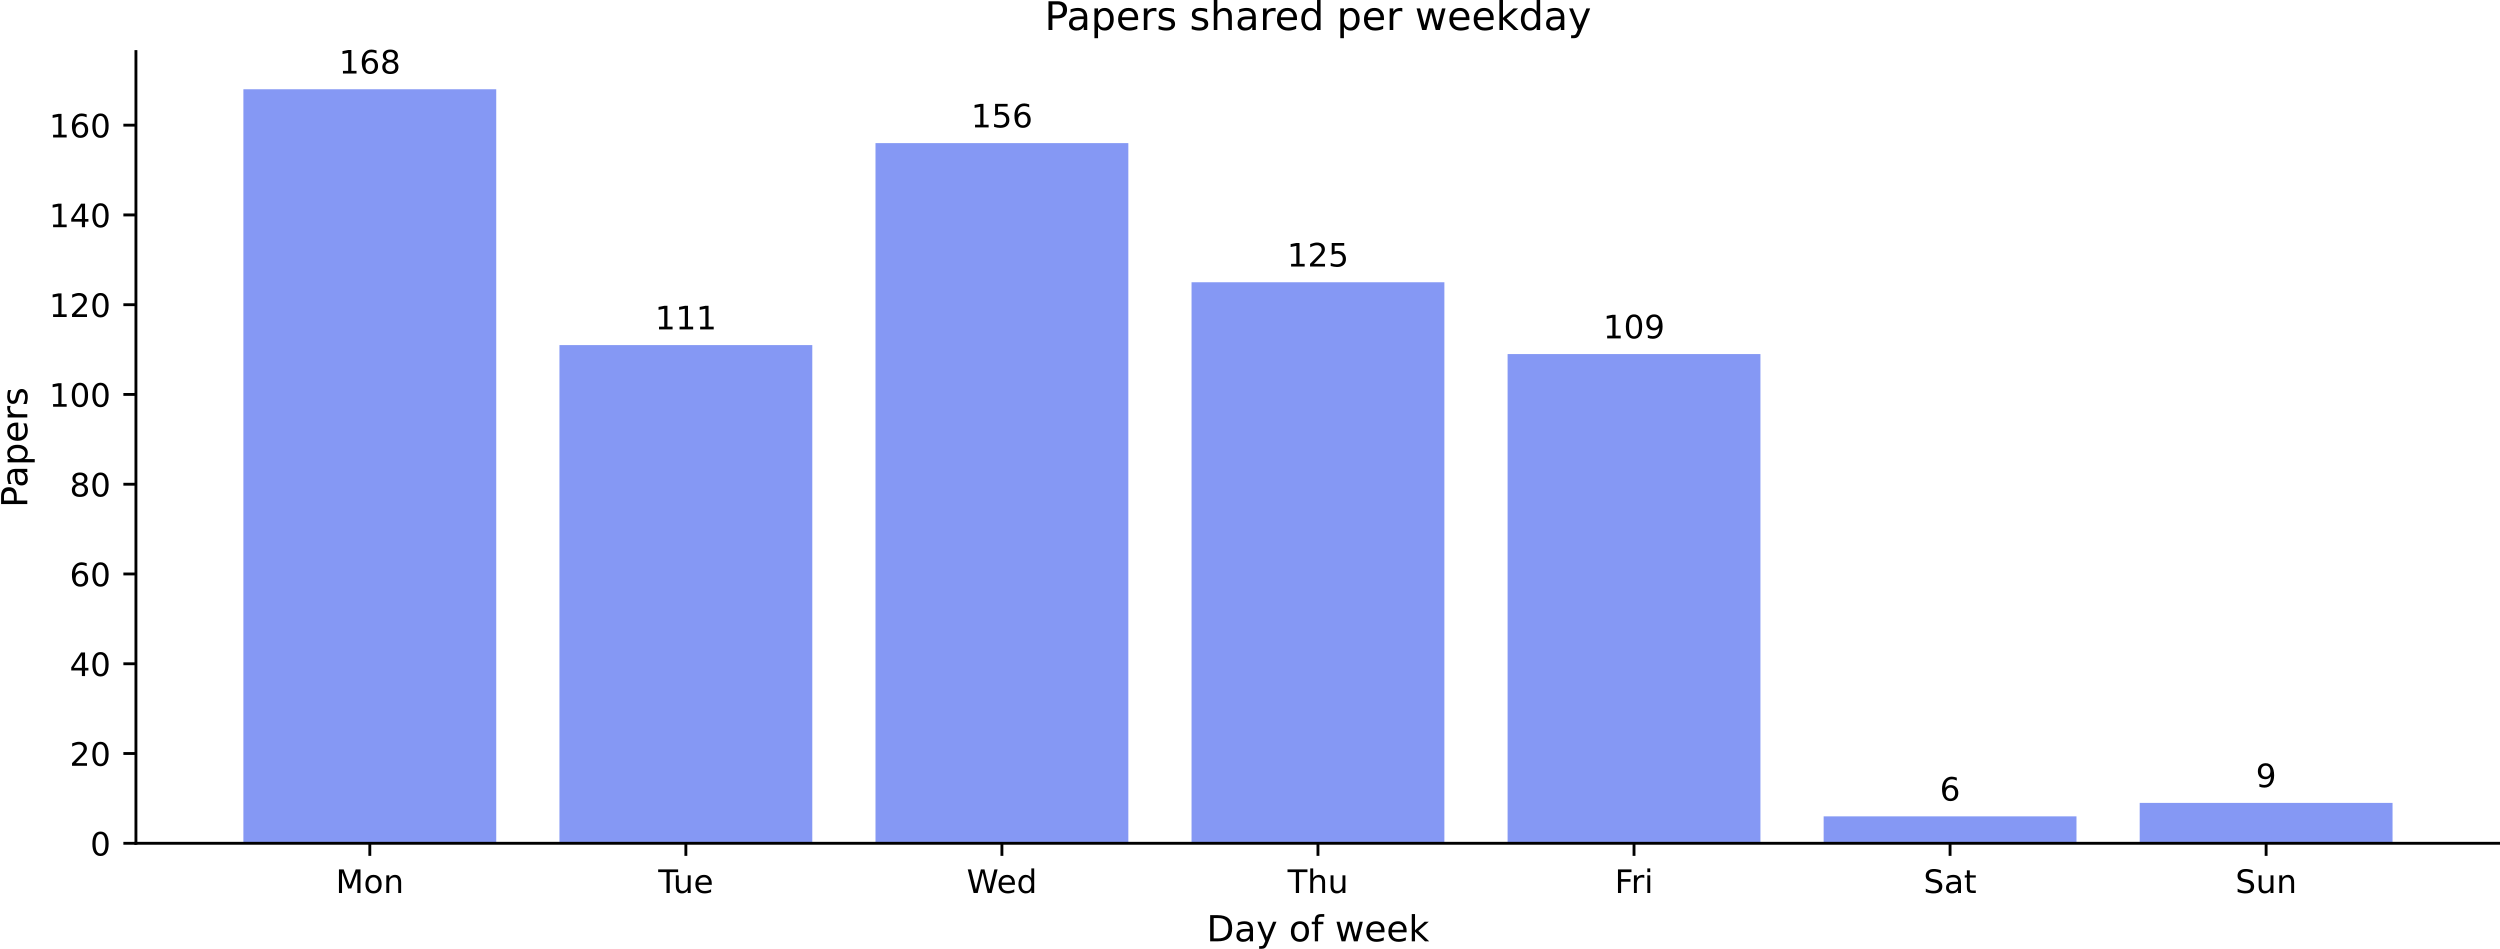
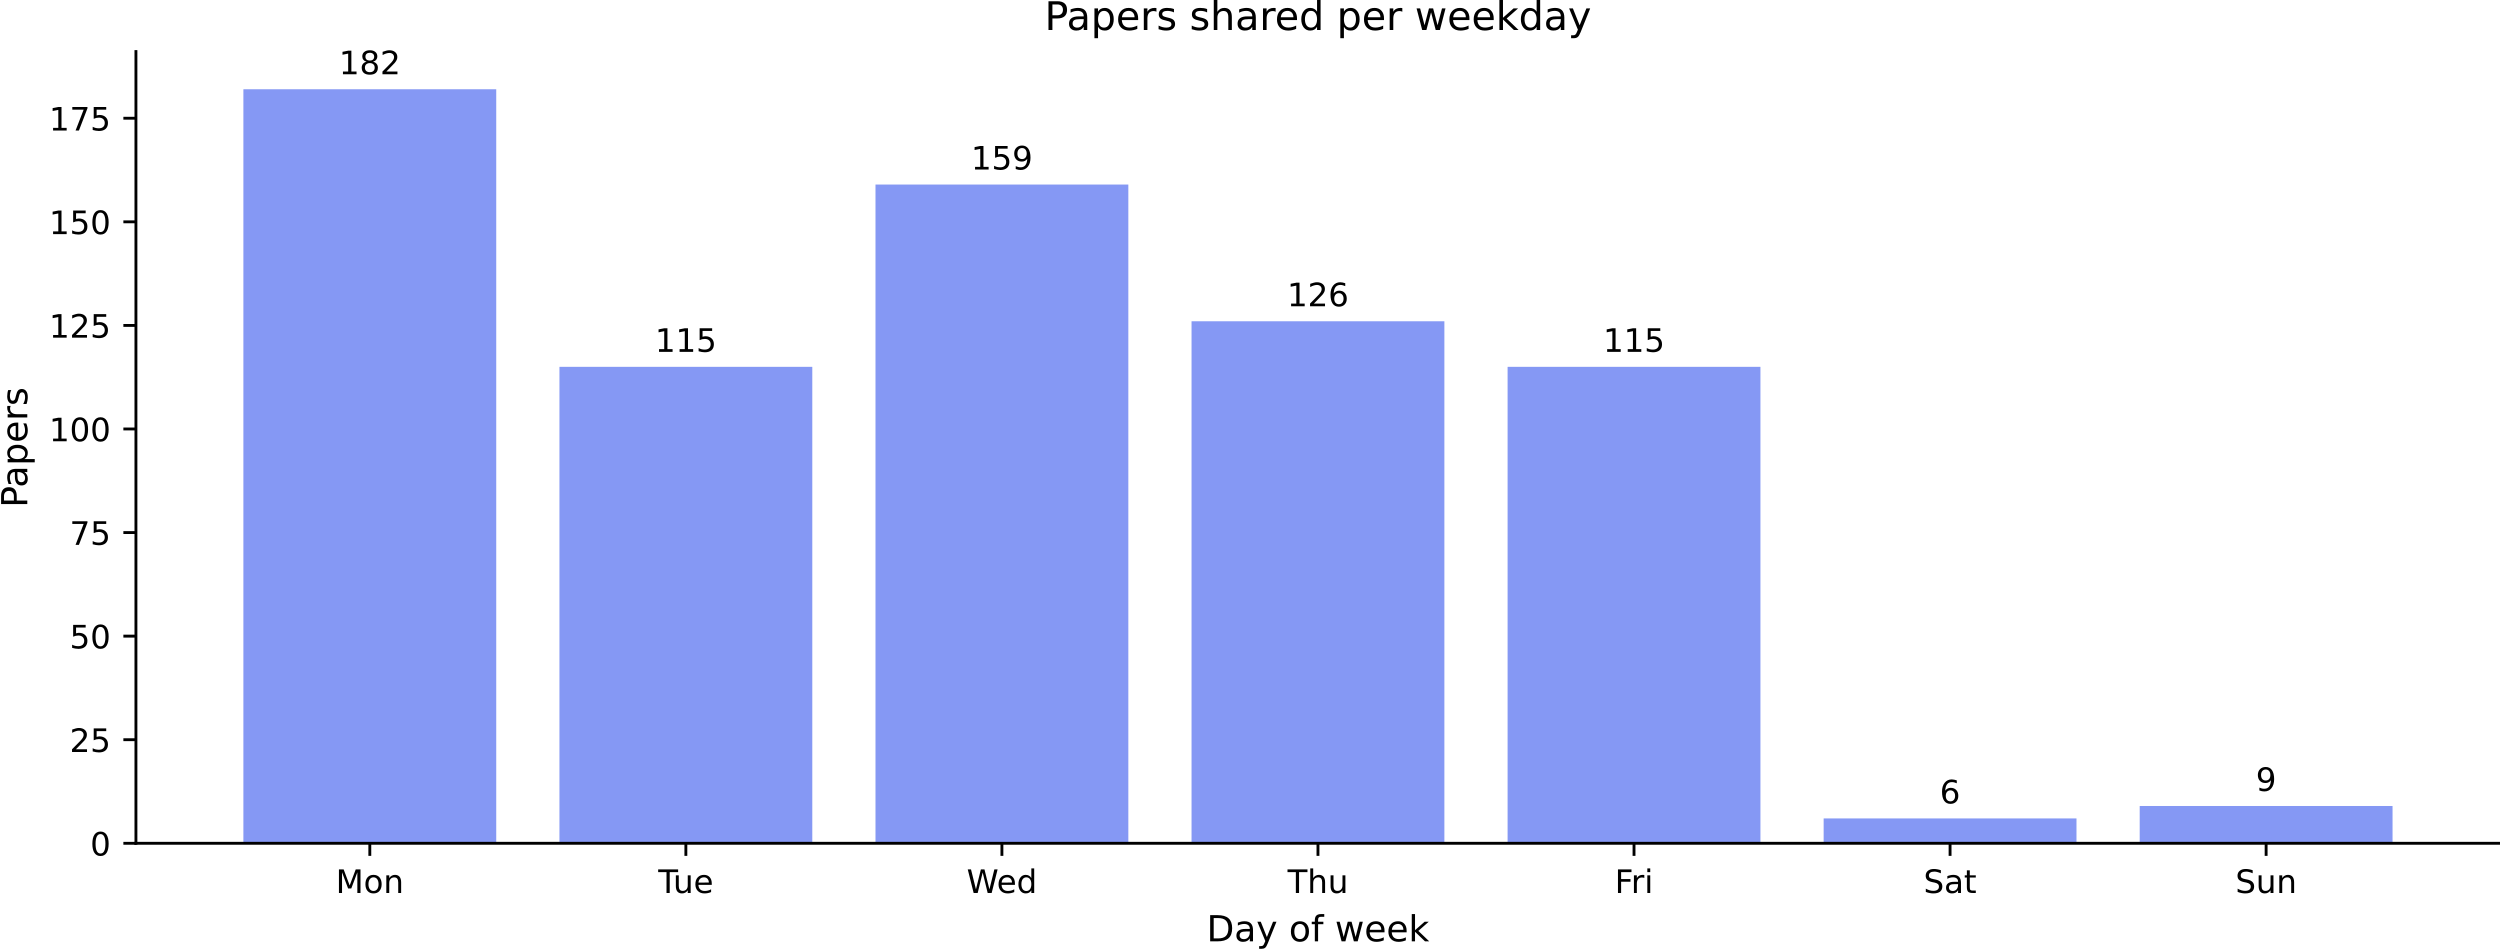
<svg xmlns="http://www.w3.org/2000/svg" xmlns:xlink="http://www.w3.org/1999/xlink" width="696.24pt" height="264.24pt" viewBox="0 0 696.24 264.24" version="1.1">
  <defs>
    <style type="text/css">*{stroke-linejoin: round; stroke-linecap: butt}</style>
  </defs>
  <g id="figure_1">
    <g id="patch_1">
      <path d="M 0 264.24  L 696.24 264.24  L 696.24 0  L 0 0  L 0 264.24  z " style="fill: none" />
    </g>
    <g id="axes_1">
      <g id="patch_2">
        <path d="M 37.857 234.852  L 696.24 234.852  L 696.24 14.358  L 37.857 14.358  L 37.857 234.852  z " style="fill: none" />
      </g>
      <g id="patch_3">
-         <path d="M 67.783 234.852  L 138.199 234.852  L 138.199 24.858  L 67.783 24.858  z " clip-path="url(#p9580990836)" style="fill: #4361ee; opacity: 0.65" />
+         <path d="M 67.783 234.852  L 138.199 234.852  L 138.199 24.858  L 67.783 24.858  z " clip-path="url(#p2c8a84d580)" style="fill: #4361ee; opacity: 0.65" />
      </g>
      <g id="patch_4">
-         <path d="M 155.803 234.852  L 226.218 234.852  L 226.218 96.106  L 155.803 96.106  z " clip-path="url(#p9580990836)" style="fill: #4361ee; opacity: 0.65" />
+         <path d="M 155.803 234.852  L 226.218 234.852  L 226.218 102.163  L 155.803 102.163  z " clip-path="url(#p2c8a84d580)" style="fill: #4361ee; opacity: 0.65" />
      </g>
      <g id="patch_5">
-         <path d="M 243.822 234.852  L 314.237 234.852  L 314.237 39.858  L 243.822 39.858  z " clip-path="url(#p9580990836)" style="fill: #4361ee; opacity: 0.65" />
+         <path d="M 243.822 234.852  L 314.237 234.852  L 314.237 51.396  L 243.822 51.396  z " clip-path="url(#p2c8a84d580)" style="fill: #4361ee; opacity: 0.65" />
      </g>
      <g id="patch_6">
-         <path d="M 331.841 234.852  L 402.256 234.852  L 402.256 78.606  L 331.841 78.606  z " clip-path="url(#p9580990836)" style="fill: #4361ee; opacity: 0.65" />
+         <path d="M 331.841 234.852  L 402.256 234.852  L 402.256 89.471  L 331.841 89.471  z " clip-path="url(#p2c8a84d580)" style="fill: #4361ee; opacity: 0.65" />
      </g>
      <g id="patch_7">
-         <path d="M 419.86 234.852  L 490.275 234.852  L 490.275 98.606  L 419.86 98.606  z " clip-path="url(#p9580990836)" style="fill: #4361ee; opacity: 0.65" />
+         <path d="M 419.86 234.852  L 490.275 234.852  L 490.275 102.163  L 419.86 102.163  z " clip-path="url(#p2c8a84d580)" style="fill: #4361ee; opacity: 0.65" />
      </g>
      <g id="patch_8">
-         <path d="M 507.879 234.852  L 578.294 234.852  L 578.294 227.352  L 507.879 227.352  z " clip-path="url(#p9580990836)" style="fill: #4361ee; opacity: 0.65" />
+         <path d="M 507.879 234.852  L 578.294 234.852  L 578.294 227.929  L 507.879 227.929  z " clip-path="url(#p2c8a84d580)" style="fill: #4361ee; opacity: 0.65" />
      </g>
      <g id="patch_9">
-         <path d="M 595.898 234.852  L 666.313 234.852  L 666.313 223.602  L 595.898 223.602  z " clip-path="url(#p9580990836)" style="fill: #4361ee; opacity: 0.65" />
+         <path d="M 595.898 234.852  L 666.313 234.852  L 666.313 224.467  L 595.898 224.467  z " clip-path="url(#p2c8a84d580)" style="fill: #4361ee; opacity: 0.65" />
      </g>
      <g id="matplotlib.axis_1">
        <g id="xtick_1">
          <g id="line2d_1">
            <defs>
-               <path id="m4e1c7ab646" d="M 0 0  L 0 3.5  " style="stroke: #000000; stroke-width: 0.8" />
+               <path id="m4739deffc6" d="M 0 0  L 0 3.5  " style="stroke: #000000; stroke-width: 0.8" />
            </defs>
            <g>
-               <use xlink:href="#m4e1c7ab646" x="102.991" y="234.852" style="stroke: #000000; stroke-width: 0.8" />
+               <use xlink:href="#m4739deffc6" x="102.991" y="234.852" style="stroke: #000000; stroke-width: 0.8" />
            </g>
          </g>
          <g id="text_1">
            <text style="font-size: 9px; font-family: 'DejaVu Sans', 'Liberation Sans', 'Noto Sans', 'FreeSans', sans-serif; text-anchor: middle" x="102.991" y="248.69" transform="rotate(-0 102.991 248.6902)">Mon</text>
          </g>
        </g>
        <g id="xtick_2">
          <g id="line2d_2">
            <g>
-               <use xlink:href="#m4e1c7ab646" x="191.01" y="234.852" style="stroke: #000000; stroke-width: 0.8" />
+               <use xlink:href="#m4739deffc6" x="191.01" y="234.852" style="stroke: #000000; stroke-width: 0.8" />
            </g>
          </g>
          <g id="text_2">
            <text style="font-size: 9px; font-family: 'DejaVu Sans', 'Liberation Sans', 'Noto Sans', 'FreeSans', sans-serif; text-anchor: middle" x="191.01" y="248.69" transform="rotate(-0 191.0102 248.6902)">Tue</text>
          </g>
        </g>
        <g id="xtick_3">
          <g id="line2d_3">
            <g>
-               <use xlink:href="#m4e1c7ab646" x="279.029" y="234.852" style="stroke: #000000; stroke-width: 0.8" />
+               <use xlink:href="#m4739deffc6" x="279.029" y="234.852" style="stroke: #000000; stroke-width: 0.8" />
            </g>
          </g>
          <g id="text_3">
            <text style="font-size: 9px; font-family: 'DejaVu Sans', 'Liberation Sans', 'Noto Sans', 'FreeSans', sans-serif; text-anchor: middle" x="279.029" y="248.69" transform="rotate(-0 279.0293 248.6902)">Wed</text>
          </g>
        </g>
        <g id="xtick_4">
          <g id="line2d_4">
            <g>
-               <use xlink:href="#m4e1c7ab646" x="367.048" y="234.852" style="stroke: #000000; stroke-width: 0.8" />
+               <use xlink:href="#m4739deffc6" x="367.048" y="234.852" style="stroke: #000000; stroke-width: 0.8" />
            </g>
          </g>
          <g id="text_4">
            <text style="font-size: 9px; font-family: 'DejaVu Sans', 'Liberation Sans', 'Noto Sans', 'FreeSans', sans-serif; text-anchor: middle" x="367.048" y="248.69" transform="rotate(-0 367.0484 248.6902)">Thu</text>
          </g>
        </g>
        <g id="xtick_5">
          <g id="line2d_5">
            <g>
-               <use xlink:href="#m4e1c7ab646" x="455.068" y="234.852" style="stroke: #000000; stroke-width: 0.8" />
+               <use xlink:href="#m4739deffc6" x="455.068" y="234.852" style="stroke: #000000; stroke-width: 0.8" />
            </g>
          </g>
          <g id="text_5">
            <text style="font-size: 9px; font-family: 'DejaVu Sans', 'Liberation Sans', 'Noto Sans', 'FreeSans', sans-serif; text-anchor: middle" x="455.068" y="248.69" transform="rotate(-0 455.0676 248.6902)">Fri</text>
          </g>
        </g>
        <g id="xtick_6">
          <g id="line2d_6">
            <g>
-               <use xlink:href="#m4e1c7ab646" x="543.087" y="234.852" style="stroke: #000000; stroke-width: 0.8" />
+               <use xlink:href="#m4739deffc6" x="543.087" y="234.852" style="stroke: #000000; stroke-width: 0.8" />
            </g>
          </g>
          <g id="text_6">
            <text style="font-size: 9px; font-family: 'DejaVu Sans', 'Liberation Sans', 'Noto Sans', 'FreeSans', sans-serif; text-anchor: middle" x="543.087" y="248.69" transform="rotate(-0 543.0867 248.6902)">Sat</text>
          </g>
        </g>
        <g id="xtick_7">
          <g id="line2d_7">
            <g>
-               <use xlink:href="#m4e1c7ab646" x="631.106" y="234.852" style="stroke: #000000; stroke-width: 0.8" />
+               <use xlink:href="#m4739deffc6" x="631.106" y="234.852" style="stroke: #000000; stroke-width: 0.8" />
            </g>
          </g>
          <g id="text_7">
            <text style="font-size: 9px; font-family: 'DejaVu Sans', 'Liberation Sans', 'Noto Sans', 'FreeSans', sans-serif; text-anchor: middle" x="631.106" y="248.69" transform="rotate(-0 631.1058 248.6902)">Sun</text>
          </g>
        </g>
        <g id="text_8">
          <text style="font-size: 10px; font-family: 'DejaVu Sans', 'Liberation Sans', 'Noto Sans', 'FreeSans', sans-serif; text-anchor: middle" x="367.048" y="262.16" transform="rotate(-0 367.0484 262.1603)">Day of week</text>
        </g>
      </g>
      <g id="matplotlib.axis_2">
        <g id="ytick_1">
          <g id="line2d_8">
            <defs>
-               <path id="m6609af933f" d="M 0 0  L -3.5 0  " style="stroke: #000000; stroke-width: 0.8" />
+               <path id="mcaefdbd003" d="M 0 0  L -3.5 0  " style="stroke: #000000; stroke-width: 0.8" />
            </defs>
            <g>
-               <use xlink:href="#m6609af933f" x="37.857" y="234.852" style="stroke: #000000; stroke-width: 0.8" />
+               <use xlink:href="#mcaefdbd003" x="37.857" y="234.852" style="stroke: #000000; stroke-width: 0.8" />
            </g>
          </g>
          <g id="text_9">
            <text style="font-size: 9px; font-family: 'DejaVu Sans', 'Liberation Sans', 'Noto Sans', 'FreeSans', sans-serif; text-anchor: end" x="30.857" y="238.271" transform="rotate(-0 30.85687 238.2709)">0</text>
          </g>
        </g>
        <g id="ytick_2">
          <g id="line2d_9">
            <g>
-               <use xlink:href="#m6609af933f" x="37.857" y="209.852" style="stroke: #000000; stroke-width: 0.8" />
+               <use xlink:href="#mcaefdbd003" x="37.857" y="206.006" style="stroke: #000000; stroke-width: 0.8" />
            </g>
          </g>
          <g id="text_10">
-             <text style="font-size: 9px; font-family: 'DejaVu Sans', 'Liberation Sans', 'Noto Sans', 'FreeSans', sans-serif; text-anchor: end" x="30.857" y="213.272" transform="rotate(-0 30.85687 213.2716)">20</text>
+             <text style="font-size: 9px; font-family: 'DejaVu Sans', 'Liberation Sans', 'Noto Sans', 'FreeSans', sans-serif; text-anchor: end" x="30.857" y="209.426" transform="rotate(-0 30.85687 209.4256)">25</text>
          </g>
        </g>
        <g id="ytick_3">
          <g id="line2d_10">
            <g>
-               <use xlink:href="#m6609af933f" x="37.857" y="184.853" style="stroke: #000000; stroke-width: 0.8" />
+               <use xlink:href="#mcaefdbd003" x="37.857" y="177.161" style="stroke: #000000; stroke-width: 0.8" />
            </g>
          </g>
          <g id="text_11">
-             <text style="font-size: 9px; font-family: 'DejaVu Sans', 'Liberation Sans', 'Noto Sans', 'FreeSans', sans-serif; text-anchor: end" x="30.857" y="188.272" transform="rotate(-0 30.85687 188.2724)">40</text>
+             <text style="font-size: 9px; font-family: 'DejaVu Sans', 'Liberation Sans', 'Noto Sans', 'FreeSans', sans-serif; text-anchor: end" x="30.857" y="180.58" transform="rotate(-0 30.85687 180.5803)">50</text>
          </g>
        </g>
        <g id="ytick_4">
          <g id="line2d_11">
            <g>
-               <use xlink:href="#m6609af933f" x="37.857" y="159.854" style="stroke: #000000; stroke-width: 0.8" />
+               <use xlink:href="#mcaefdbd003" x="37.857" y="148.316" style="stroke: #000000; stroke-width: 0.8" />
            </g>
          </g>
          <g id="text_12">
-             <text style="font-size: 9px; font-family: 'DejaVu Sans', 'Liberation Sans', 'Noto Sans', 'FreeSans', sans-serif; text-anchor: end" x="30.857" y="163.273" transform="rotate(-0 30.85687 163.2731)">60</text>
+             <text style="font-size: 9px; font-family: 'DejaVu Sans', 'Liberation Sans', 'Noto Sans', 'FreeSans', sans-serif; text-anchor: end" x="30.857" y="151.735" transform="rotate(-0 30.85687 151.735)">75</text>
          </g>
        </g>
        <g id="ytick_5">
          <g id="line2d_12">
            <g>
-               <use xlink:href="#m6609af933f" x="37.857" y="134.855" style="stroke: #000000; stroke-width: 0.8" />
+               <use xlink:href="#mcaefdbd003" x="37.857" y="119.47" style="stroke: #000000; stroke-width: 0.8" />
            </g>
          </g>
          <g id="text_13">
-             <text style="font-size: 9px; font-family: 'DejaVu Sans', 'Liberation Sans', 'Noto Sans', 'FreeSans', sans-serif; text-anchor: end" x="30.857" y="138.274" transform="rotate(-0 30.85687 138.2739)">80</text>
+             <text style="font-size: 9px; font-family: 'DejaVu Sans', 'Liberation Sans', 'Noto Sans', 'FreeSans', sans-serif; text-anchor: end" x="30.857" y="122.89" transform="rotate(-0 30.85687 122.8898)">100</text>
          </g>
        </g>
        <g id="ytick_6">
          <g id="line2d_13">
            <g>
-               <use xlink:href="#m6609af933f" x="37.857" y="109.855" style="stroke: #000000; stroke-width: 0.8" />
+               <use xlink:href="#mcaefdbd003" x="37.857" y="90.625" style="stroke: #000000; stroke-width: 0.8" />
            </g>
          </g>
          <g id="text_14">
-             <text style="font-size: 9px; font-family: 'DejaVu Sans', 'Liberation Sans', 'Noto Sans', 'FreeSans', sans-serif; text-anchor: end" x="30.857" y="113.275" transform="rotate(-0 30.85687 113.2747)">100</text>
+             <text style="font-size: 9px; font-family: 'DejaVu Sans', 'Liberation Sans', 'Noto Sans', 'FreeSans', sans-serif; text-anchor: end" x="30.857" y="94.044" transform="rotate(-0 30.85687 94.04448)">125</text>
          </g>
        </g>
        <g id="ytick_7">
          <g id="line2d_14">
            <g>
-               <use xlink:href="#m6609af933f" x="37.857" y="84.856" style="stroke: #000000; stroke-width: 0.8" />
+               <use xlink:href="#mcaefdbd003" x="37.857" y="61.78" style="stroke: #000000; stroke-width: 0.8" />
            </g>
          </g>
          <g id="text_15">
-             <text style="font-size: 9px; font-family: 'DejaVu Sans', 'Liberation Sans', 'Noto Sans', 'FreeSans', sans-serif; text-anchor: end" x="30.857" y="88.275" transform="rotate(-0 30.85687 88.27543)">120</text>
+             <text style="font-size: 9px; font-family: 'DejaVu Sans', 'Liberation Sans', 'Noto Sans', 'FreeSans', sans-serif; text-anchor: end" x="30.857" y="65.199" transform="rotate(-0 30.85687 65.19921)">150</text>
          </g>
        </g>
        <g id="ytick_8">
          <g id="line2d_15">
            <g>
-               <use xlink:href="#m6609af933f" x="37.857" y="59.857" style="stroke: #000000; stroke-width: 0.8" />
+               <use xlink:href="#mcaefdbd003" x="37.857" y="32.935" style="stroke: #000000; stroke-width: 0.8" />
            </g>
          </g>
          <g id="text_16">
-             <text style="font-size: 9px; font-family: 'DejaVu Sans', 'Liberation Sans', 'Noto Sans', 'FreeSans', sans-serif; text-anchor: end" x="30.857" y="63.276" transform="rotate(-0 30.85687 63.27619)">140</text>
-           </g>
-         </g>
-         <g id="ytick_9">
-           <g id="line2d_16">
-             <g>
-               <use xlink:href="#m6609af933f" x="37.857" y="34.858" style="stroke: #000000; stroke-width: 0.8" />
-             </g>
-           </g>
-           <g id="text_17">
-             <text style="font-size: 9px; font-family: 'DejaVu Sans', 'Liberation Sans', 'Noto Sans', 'FreeSans', sans-serif; text-anchor: end" x="30.857" y="38.277" transform="rotate(-0 30.85687 38.27695)">160</text>
-           </g>
-         </g>
-         <g id="text_18">
+             <text style="font-size: 9px; font-family: 'DejaVu Sans', 'Liberation Sans', 'Noto Sans', 'FreeSans', sans-serif; text-anchor: end" x="30.857" y="36.354" transform="rotate(-0 30.85687 36.35393)">175</text>
+           </g>
+         </g>
+         <g id="text_17">
          <text style="font-size: 10px; font-family: 'DejaVu Sans', 'Liberation Sans', 'Noto Sans', 'FreeSans', sans-serif; text-anchor: middle" x="7.598" y="124.605" transform="rotate(-90 7.598438 124.6049)">Papers</text>
        </g>
      </g>
      <g id="patch_10">
        <path d="M 37.857 234.852  L 37.857 14.358  " style="fill: none; stroke: #000000; stroke-width: 0.8; stroke-linejoin: miter; stroke-linecap: square" />
      </g>
      <g id="patch_11">
        <path d="M 37.857 234.852  L 696.24 234.852  " style="fill: none; stroke: #000000; stroke-width: 0.8; stroke-linejoin: miter; stroke-linecap: square" />
      </g>
+       <g id="text_18">
+         <text style="font-size: 9px; font-family: 'DejaVu Sans', 'Liberation Sans', 'Noto Sans', 'FreeSans', sans-serif; text-anchor: middle" x="102.991" y="20.679" transform="rotate(-0 102.991 20.67862)">182</text>
+       </g>
      <g id="text_19">
-         <text style="font-size: 9px; font-family: 'DejaVu Sans', 'Liberation Sans', 'Noto Sans', 'FreeSans', sans-serif; text-anchor: middle" x="102.991" y="20.486" transform="rotate(-0 102.991 20.48632)">168</text>
+         <text style="font-size: 9px; font-family: 'DejaVu Sans', 'Liberation Sans', 'Noto Sans', 'FreeSans', sans-serif; text-anchor: middle" x="191.01" y="97.984" transform="rotate(-0 191.0102 97.98396)">115</text>
      </g>
      <g id="text_20">
-         <text style="font-size: 9px; font-family: 'DejaVu Sans', 'Liberation Sans', 'Noto Sans', 'FreeSans', sans-serif; text-anchor: middle" x="191.01" y="91.734" transform="rotate(-0 191.0102 91.73415)">111</text>
+         <text style="font-size: 9px; font-family: 'DejaVu Sans', 'Liberation Sans', 'Noto Sans', 'FreeSans', sans-serif; text-anchor: middle" x="279.029" y="47.216" transform="rotate(-0 279.0293 47.21627)">159</text>
      </g>
      <g id="text_21">
-         <text style="font-size: 9px; font-family: 'DejaVu Sans', 'Liberation Sans', 'Noto Sans', 'FreeSans', sans-serif; text-anchor: middle" x="279.029" y="35.486" transform="rotate(-0 279.0293 35.48586)">156</text>
+         <text style="font-size: 9px; font-family: 'DejaVu Sans', 'Liberation Sans', 'Noto Sans', 'FreeSans', sans-serif; text-anchor: middle" x="367.048" y="85.292" transform="rotate(-0 367.0484 85.29204)">126</text>
      </g>
      <g id="text_22">
-         <text style="font-size: 9px; font-family: 'DejaVu Sans', 'Liberation Sans', 'Noto Sans', 'FreeSans', sans-serif; text-anchor: middle" x="367.048" y="74.235" transform="rotate(-0 367.0484 74.23468)">125</text>
+         <text style="font-size: 9px; font-family: 'DejaVu Sans', 'Liberation Sans', 'Noto Sans', 'FreeSans', sans-serif; text-anchor: middle" x="455.068" y="97.984" transform="rotate(-0 455.0676 97.98396)">115</text>
      </g>
      <g id="text_23">
-         <text style="font-size: 9px; font-family: 'DejaVu Sans', 'Liberation Sans', 'Noto Sans', 'FreeSans', sans-serif; text-anchor: middle" x="455.068" y="94.234" transform="rotate(-0 455.0676 94.23407)">109</text>
+         <text style="font-size: 9px; font-family: 'DejaVu Sans', 'Liberation Sans', 'Noto Sans', 'FreeSans', sans-serif; text-anchor: middle" x="543.087" y="223.749" transform="rotate(-0 543.0867 223.7494)">6</text>
      </g>
      <g id="text_24">
-         <text style="font-size: 9px; font-family: 'DejaVu Sans', 'Liberation Sans', 'Noto Sans', 'FreeSans', sans-serif; text-anchor: middle" x="543.087" y="222.98" transform="rotate(-0 543.0867 222.9801)">6</text>
+         <text style="font-size: 9px; font-family: 'DejaVu Sans', 'Liberation Sans', 'Noto Sans', 'FreeSans', sans-serif; text-anchor: middle" x="631.106" y="220.288" transform="rotate(-0 631.1058 220.2879)">9</text>
      </g>
      <g id="text_25">
-         <text style="font-size: 9px; font-family: 'DejaVu Sans', 'Liberation Sans', 'Noto Sans', 'FreeSans', sans-serif; text-anchor: middle" x="631.106" y="219.23" transform="rotate(-0 631.1058 219.2303)">9</text>
-       </g>
-       <g id="text_26">
        <text style="font-size: 11px; font-family: 'DejaVu Sans', 'Liberation Sans', 'Noto Sans', 'FreeSans', sans-serif; text-anchor: middle" x="367.048" y="8.358" transform="rotate(-0 367.0484 8.358281)">Papers shared per weekday</text>
      </g>
    </g>
  </g>
  <defs>
-     <clipPath id="p9580990836">
+     <clipPath id="p2c8a84d580">
      <rect x="37.857" y="14.358" width="658.383" height="220.493" />
    </clipPath>
  </defs>
</svg>
